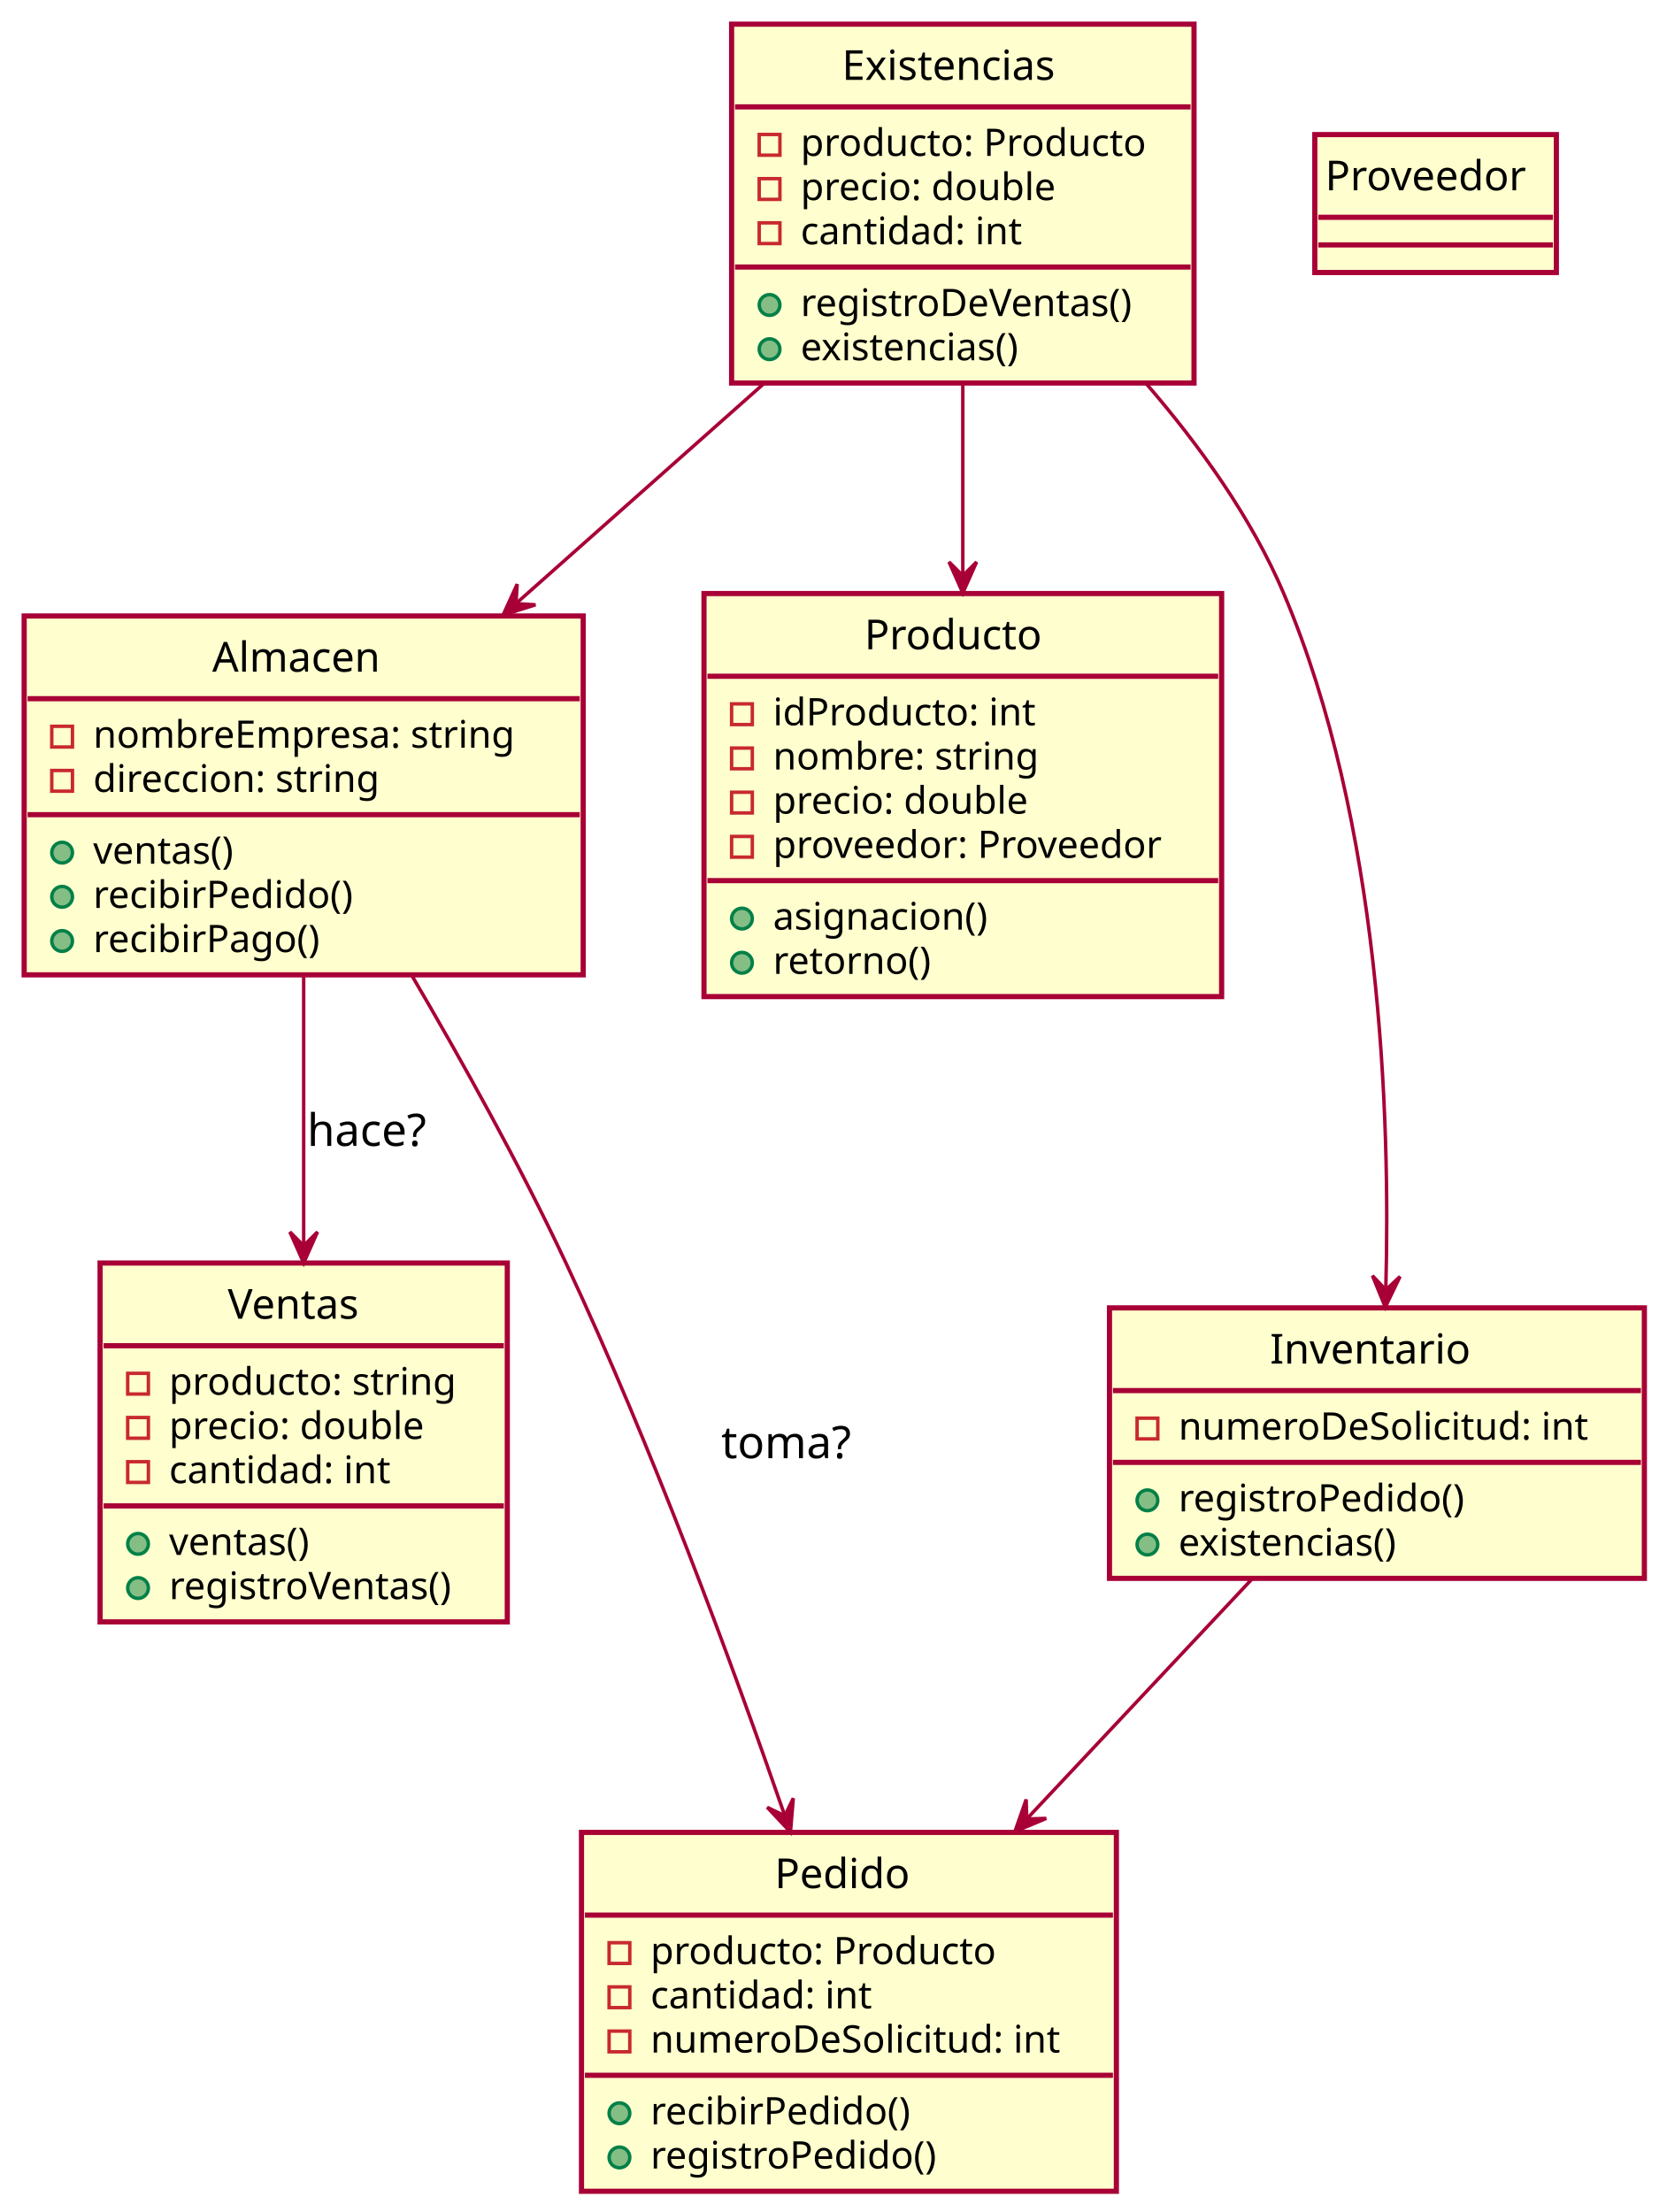
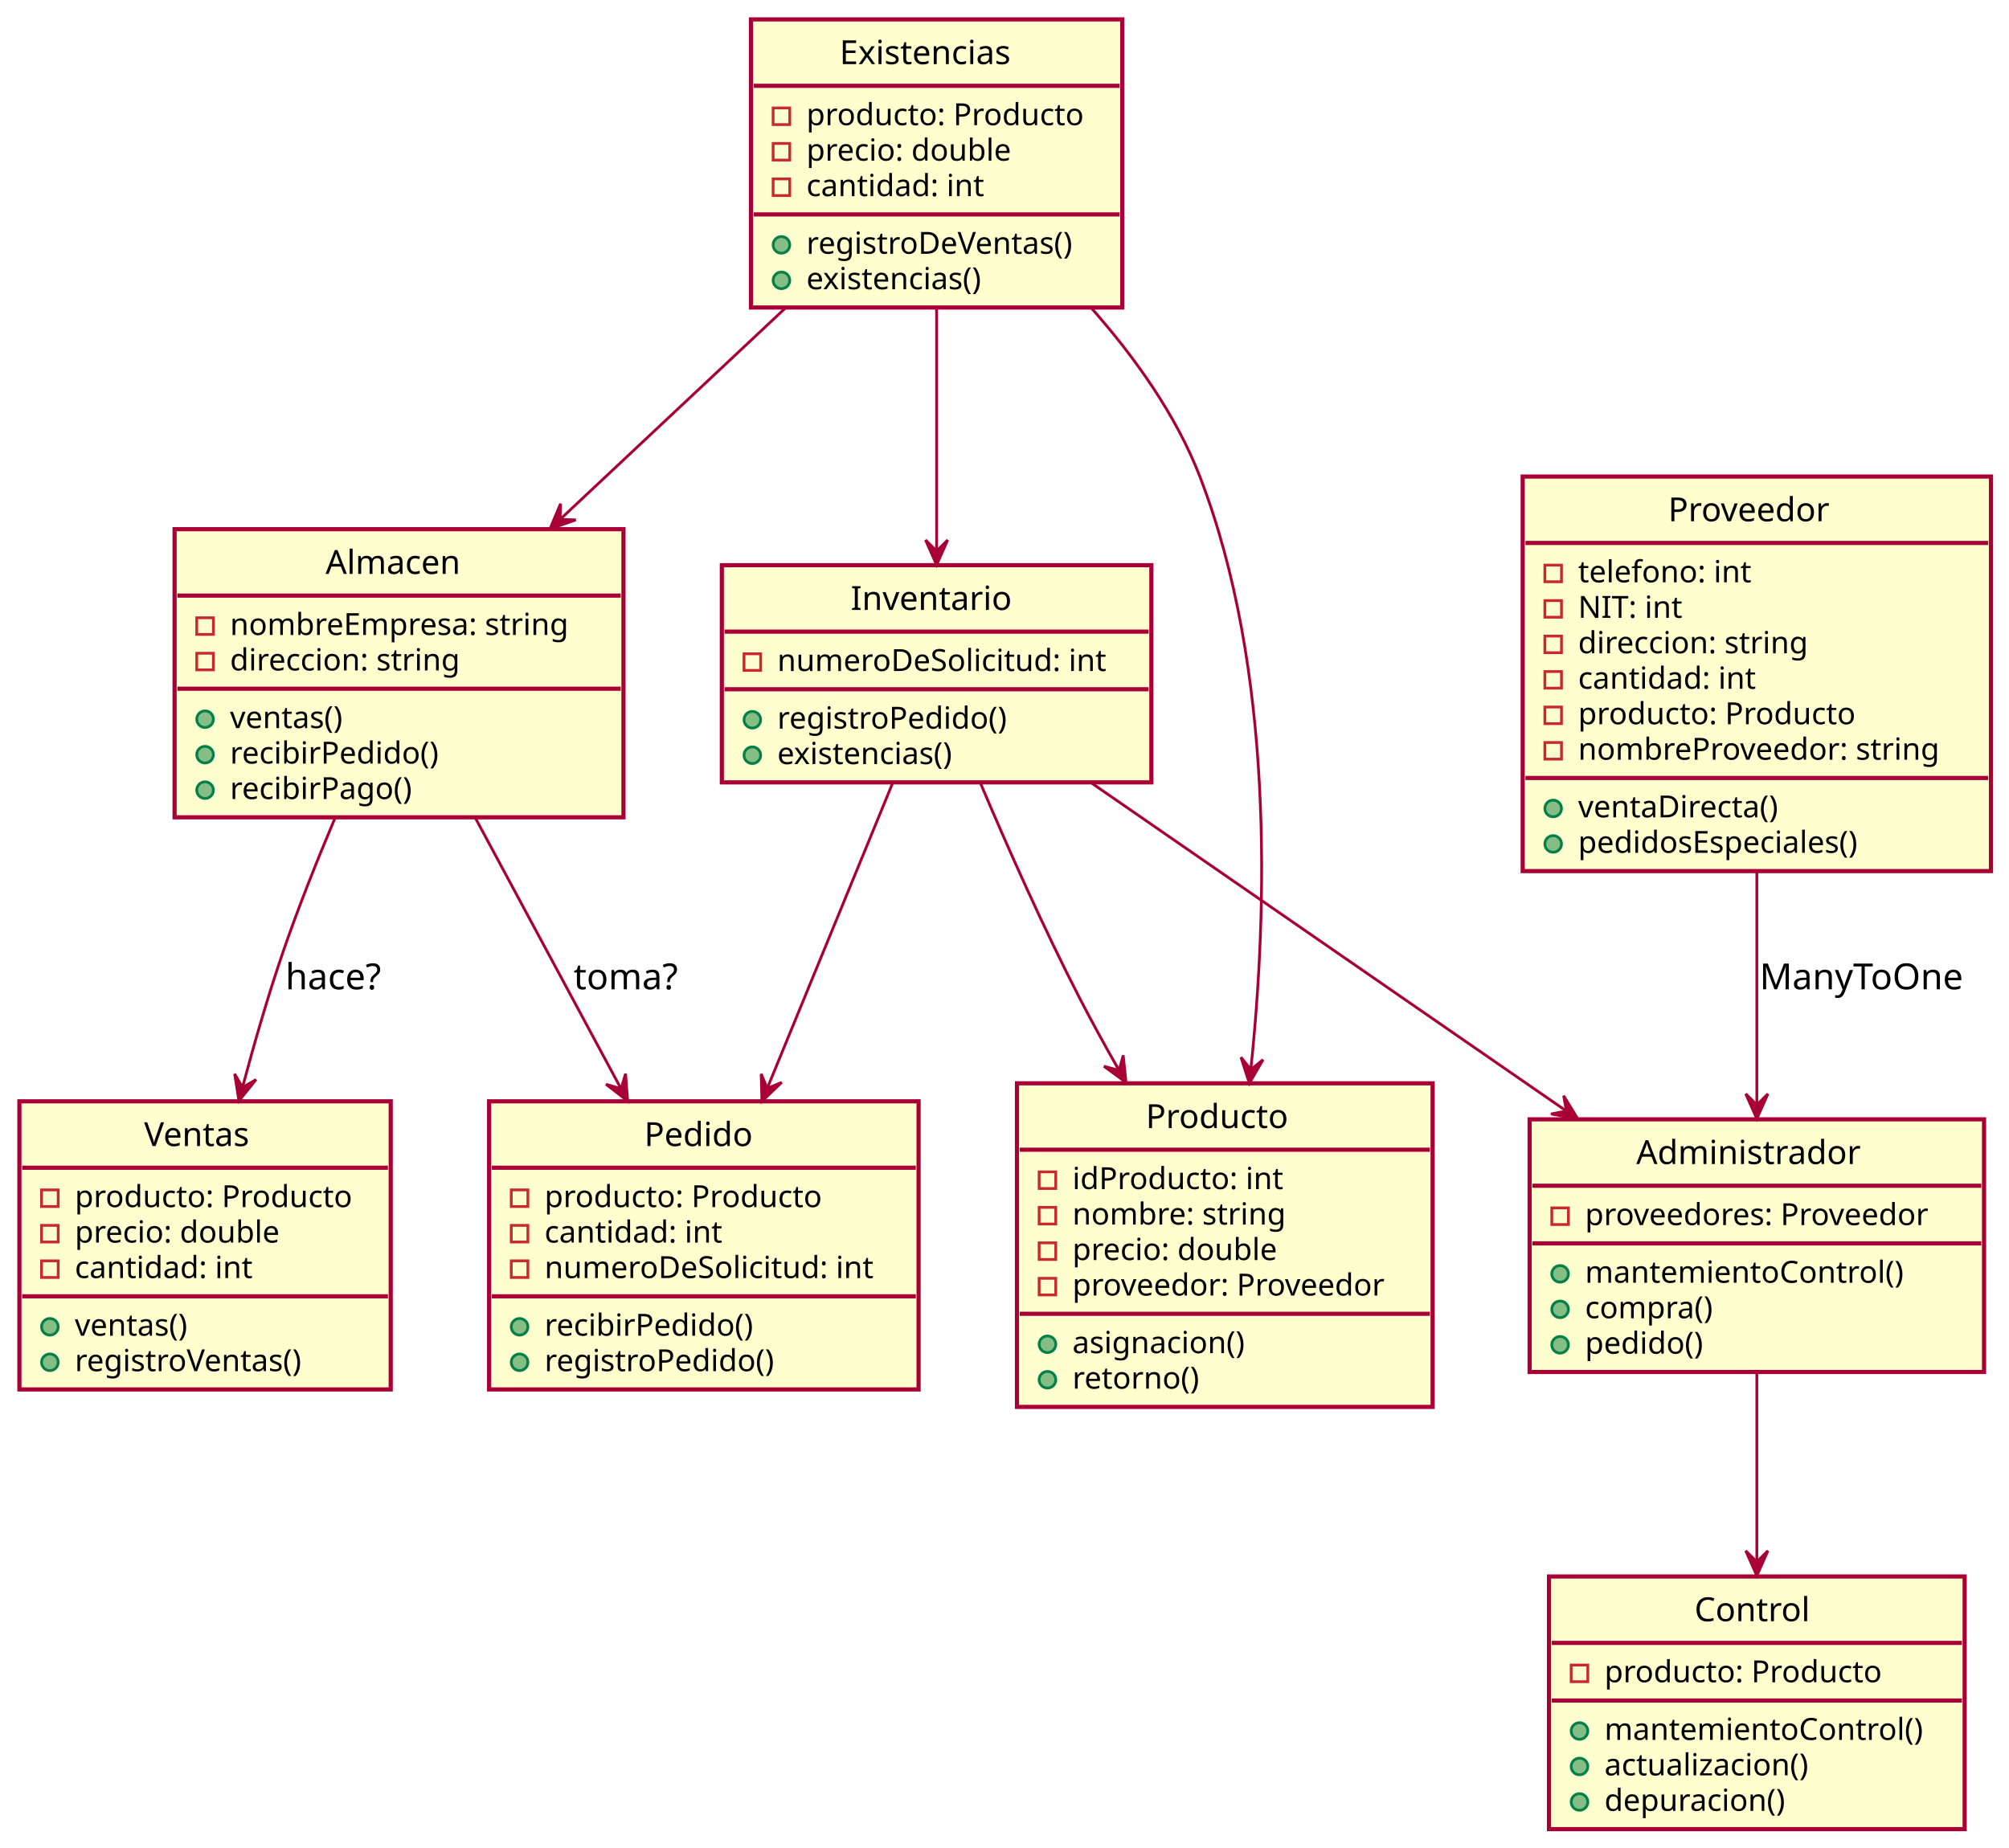
- <svg xmlns="http://www.w3.org/2000/svg" contentScriptType="application/ecmascript" contentStyleType="text/css" height="641px" preserveAspectRatio="none" style="width:483px;height:641px;" version="1.1" viewBox="0 0 483 641" width="483px" zoomAndPan="magnify">
+ <svg xmlns="http://www.w3.org/2000/svg" contentScriptType="application/ecmascript" contentStyleType="text/css" height="667px" preserveAspectRatio="none" style="width:725px;height:667px;" version="1.1" viewBox="0 0 725 667" width="725px" zoomAndPan="magnify">
  <defs />
  <g>
-     <rect codeLine="4" fill="#FEFECE" height="103.992" id="Ventas" style="stroke: #A80036; stroke-width: 1.5;" width="118" x="29" y="366" />
-     <text fill="#000000" font-family="sans-serif" font-size="12" lengthAdjust="spacingAndGlyphs" textLength="44" x="66" y="382.139">Ventas</text>
-     <line style="stroke: #A80036; stroke-width: 1.5;" x1="30" x2="146" y1="389.969" y2="389.969" />
-     <rect fill="none" height="6" style="stroke: #C82930; stroke-width: 1.0;" width="6" x="37" y="397.969" />
-     <text fill="#000000" font-family="sans-serif" font-size="11" lengthAdjust="spacingAndGlyphs" textLength="91" x="49" y="404.179">producto: string</text>
-     <rect fill="none" height="6" style="stroke: #C82930; stroke-width: 1.0;" width="6" x="37" y="410.773" />
-     <text fill="#000000" font-family="sans-serif" font-size="11" lengthAdjust="spacingAndGlyphs" textLength="81" x="49" y="416.984">precio: double</text>
-     <rect fill="none" height="6" style="stroke: #C82930; stroke-width: 1.0;" width="6" x="37" y="423.578" />
-     <text fill="#000000" font-family="sans-serif" font-size="11" lengthAdjust="spacingAndGlyphs" textLength="70" x="49" y="429.789">cantidad: int</text>
-     <line style="stroke: #A80036; stroke-width: 1.5;" x1="30" x2="146" y1="436.383" y2="436.383" />
-     <ellipse cx="40" cy="447.383" fill="#84BE84" rx="3" ry="3" style="stroke: #038048; stroke-width: 1.0;" />
-     <text fill="#000000" font-family="sans-serif" font-size="11" lengthAdjust="spacingAndGlyphs" textLength="46" x="49" y="450.593">ventas()</text>
-     <ellipse cx="40" cy="460.188" fill="#84BE84" rx="3" ry="3" style="stroke: #038048; stroke-width: 1.0;" />
-     <text fill="#000000" font-family="sans-serif" font-size="11" lengthAdjust="spacingAndGlyphs" textLength="92" x="49" y="463.398">registroVentas()</text>
-     <rect codeLine="12" fill="#FEFECE" height="103.992" id="Almacen" style="stroke: #A80036; stroke-width: 1.5;" width="162" x="7" y="178.5" />
-     <text fill="#000000" font-family="sans-serif" font-size="12" lengthAdjust="spacingAndGlyphs" textLength="53" x="61.5" y="194.639">Almacen</text>
-     <line style="stroke: #A80036; stroke-width: 1.5;" x1="8" x2="168" y1="202.469" y2="202.469" />
-     <rect fill="none" height="6" style="stroke: #C82930; stroke-width: 1.0;" width="6" x="15" y="210.469" />
-     <text fill="#000000" font-family="sans-serif" font-size="11" lengthAdjust="spacingAndGlyphs" textLength="136" x="27" y="216.679">nombreEmpresa: string</text>
-     <rect fill="none" height="6" style="stroke: #C82930; stroke-width: 1.0;" width="6" x="15" y="223.273" />
-     <text fill="#000000" font-family="sans-serif" font-size="11" lengthAdjust="spacingAndGlyphs" textLength="92" x="27" y="229.484">direccion: string</text>
-     <line style="stroke: #A80036; stroke-width: 1.5;" x1="8" x2="168" y1="236.078" y2="236.078" />
-     <ellipse cx="18" cy="247.078" fill="#84BE84" rx="3" ry="3" style="stroke: #038048; stroke-width: 1.0;" />
-     <text fill="#000000" font-family="sans-serif" font-size="11" lengthAdjust="spacingAndGlyphs" textLength="46" x="27" y="250.289">ventas()</text>
-     <ellipse cx="18" cy="259.883" fill="#84BE84" rx="3" ry="3" style="stroke: #038048; stroke-width: 1.0;" />
-     <text fill="#000000" font-family="sans-serif" font-size="11" lengthAdjust="spacingAndGlyphs" textLength="82" x="27" y="263.093">recibirPedido()</text>
-     <ellipse cx="18" cy="272.688" fill="#84BE84" rx="3" ry="3" style="stroke: #038048; stroke-width: 1.0;" />
-     <text fill="#000000" font-family="sans-serif" font-size="11" lengthAdjust="spacingAndGlyphs" textLength="72" x="27" y="275.898">recibirPago()</text>
-     <rect codeLine="20" fill="#FEFECE" height="103.992" id="Pedido" style="stroke: #A80036; stroke-width: 1.5;" width="155" x="168.5" y="531" />
-     <text fill="#000000" font-family="sans-serif" font-size="12" lengthAdjust="spacingAndGlyphs" textLength="43" x="224.5" y="547.139">Pedido</text>
-     <line style="stroke: #A80036; stroke-width: 1.5;" x1="169.5" x2="322.5" y1="554.969" y2="554.969" />
-     <rect fill="none" height="6" style="stroke: #C82930; stroke-width: 1.0;" width="6" x="176.5" y="562.969" />
-     <text fill="#000000" font-family="sans-serif" font-size="11" lengthAdjust="spacingAndGlyphs" textLength="108" x="188.5" y="569.179">producto: Producto</text>
-     <rect fill="none" height="6" style="stroke: #C82930; stroke-width: 1.0;" width="6" x="176.5" y="575.773" />
-     <text fill="#000000" font-family="sans-serif" font-size="11" lengthAdjust="spacingAndGlyphs" textLength="70" x="188.5" y="581.984">cantidad: int</text>
-     <rect fill="none" height="6" style="stroke: #C82930; stroke-width: 1.0;" width="6" x="176.5" y="588.578" />
-     <text fill="#000000" font-family="sans-serif" font-size="11" lengthAdjust="spacingAndGlyphs" textLength="129" x="188.5" y="594.789">numeroDeSolicitud: int</text>
-     <line style="stroke: #A80036; stroke-width: 1.5;" x1="169.5" x2="322.5" y1="601.383" y2="601.383" />
-     <ellipse cx="179.5" cy="612.383" fill="#84BE84" rx="3" ry="3" style="stroke: #038048; stroke-width: 1.0;" />
-     <text fill="#000000" font-family="sans-serif" font-size="11" lengthAdjust="spacingAndGlyphs" textLength="82" x="188.5" y="615.593">recibirPedido()</text>
-     <ellipse cx="179.5" cy="625.188" fill="#84BE84" rx="3" ry="3" style="stroke: #038048; stroke-width: 1.0;" />
-     <text fill="#000000" font-family="sans-serif" font-size="11" lengthAdjust="spacingAndGlyphs" textLength="91" x="188.5" y="628.398">registroPedido()</text>
-     <rect codeLine="28" fill="#FEFECE" height="103.992" id="Existencias" style="stroke: #A80036; stroke-width: 1.5;" width="134" x="212" y="7" />
-     <text fill="#000000" font-family="sans-serif" font-size="12" lengthAdjust="spacingAndGlyphs" textLength="70" x="244" y="23.139">Existencias</text>
-     <line style="stroke: #A80036; stroke-width: 1.5;" x1="213" x2="345" y1="30.969" y2="30.969" />
-     <rect fill="none" height="6" style="stroke: #C82930; stroke-width: 1.0;" width="6" x="220" y="38.969" />
-     <text fill="#000000" font-family="sans-serif" font-size="11" lengthAdjust="spacingAndGlyphs" textLength="108" x="232" y="45.179">producto: Producto</text>
-     <rect fill="none" height="6" style="stroke: #C82930; stroke-width: 1.0;" width="6" x="220" y="51.773" />
-     <text fill="#000000" font-family="sans-serif" font-size="11" lengthAdjust="spacingAndGlyphs" textLength="81" x="232" y="57.984">precio: double</text>
-     <rect fill="none" height="6" style="stroke: #C82930; stroke-width: 1.0;" width="6" x="220" y="64.578" />
-     <text fill="#000000" font-family="sans-serif" font-size="11" lengthAdjust="spacingAndGlyphs" textLength="70" x="232" y="70.789">cantidad: int</text>
-     <line style="stroke: #A80036; stroke-width: 1.5;" x1="213" x2="345" y1="77.383" y2="77.383" />
-     <ellipse cx="223" cy="88.383" fill="#84BE84" rx="3" ry="3" style="stroke: #038048; stroke-width: 1.0;" />
-     <text fill="#000000" font-family="sans-serif" font-size="11" lengthAdjust="spacingAndGlyphs" textLength="107" x="232" y="91.593">registroDeVentas()</text>
-     <ellipse cx="223" cy="101.188" fill="#84BE84" rx="3" ry="3" style="stroke: #038048; stroke-width: 1.0;" />
-     <text fill="#000000" font-family="sans-serif" font-size="11" lengthAdjust="spacingAndGlyphs" textLength="72" x="232" y="104.398">existencias()</text>
-     <rect codeLine="36" fill="#FEFECE" height="116.797" id="Producto" style="stroke: #A80036; stroke-width: 1.5;" width="150" x="204" y="172" />
-     <text fill="#000000" font-family="sans-serif" font-size="12" lengthAdjust="spacingAndGlyphs" textLength="57" x="250.5" y="188.139">Producto</text>
-     <line style="stroke: #A80036; stroke-width: 1.5;" x1="205" x2="353" y1="195.969" y2="195.969" />
-     <rect fill="none" height="6" style="stroke: #C82930; stroke-width: 1.0;" width="6" x="212" y="203.969" />
-     <text fill="#000000" font-family="sans-serif" font-size="11" lengthAdjust="spacingAndGlyphs" textLength="82" x="224" y="210.179">idProducto: int</text>
-     <rect fill="none" height="6" style="stroke: #C82930; stroke-width: 1.0;" width="6" x="212" y="216.773" />
-     <text fill="#000000" font-family="sans-serif" font-size="11" lengthAdjust="spacingAndGlyphs" textLength="85" x="224" y="222.984">nombre: string</text>
-     <rect fill="none" height="6" style="stroke: #C82930; stroke-width: 1.0;" width="6" x="212" y="229.578" />
-     <text fill="#000000" font-family="sans-serif" font-size="11" lengthAdjust="spacingAndGlyphs" textLength="81" x="224" y="235.789">precio: double</text>
-     <rect fill="none" height="6" style="stroke: #C82930; stroke-width: 1.0;" width="6" x="212" y="242.383" />
-     <text fill="#000000" font-family="sans-serif" font-size="11" lengthAdjust="spacingAndGlyphs" textLength="124" x="224" y="248.593">proveedor: Proveedor</text>
-     <line style="stroke: #A80036; stroke-width: 1.5;" x1="205" x2="353" y1="255.188" y2="255.188" />
-     <ellipse cx="215" cy="266.188" fill="#84BE84" rx="3" ry="3" style="stroke: #038048; stroke-width: 1.0;" />
-     <text fill="#000000" font-family="sans-serif" font-size="11" lengthAdjust="spacingAndGlyphs" textLength="69" x="224" y="269.398">asignacion()</text>
-     <ellipse cx="215" cy="278.992" fill="#84BE84" rx="3" ry="3" style="stroke: #038048; stroke-width: 1.0;" />
-     <text fill="#000000" font-family="sans-serif" font-size="11" lengthAdjust="spacingAndGlyphs" textLength="50" x="224" y="282.203">retorno()</text>
-     <rect codeLine="45" fill="#FEFECE" height="78.383" id="Inventario" style="stroke: #A80036; stroke-width: 1.5;" width="155" x="321.5" y="379" />
-     <text fill="#000000" font-family="sans-serif" font-size="12" lengthAdjust="spacingAndGlyphs" textLength="62" x="368" y="395.139">Inventario</text>
-     <line style="stroke: #A80036; stroke-width: 1.5;" x1="322.5" x2="475.5" y1="402.969" y2="402.969" />
-     <rect fill="none" height="6" style="stroke: #C82930; stroke-width: 1.0;" width="6" x="329.5" y="410.969" />
-     <text fill="#000000" font-family="sans-serif" font-size="11" lengthAdjust="spacingAndGlyphs" textLength="129" x="341.5" y="417.179">numeroDeSolicitud: int</text>
-     <line style="stroke: #A80036; stroke-width: 1.5;" x1="322.5" x2="475.5" y1="423.773" y2="423.773" />
-     <ellipse cx="332.5" cy="434.773" fill="#84BE84" rx="3" ry="3" style="stroke: #038048; stroke-width: 1.0;" />
-     <text fill="#000000" font-family="sans-serif" font-size="11" lengthAdjust="spacingAndGlyphs" textLength="91" x="341.5" y="437.984">registroPedido()</text>
-     <ellipse cx="332.5" cy="447.578" fill="#84BE84" rx="3" ry="3" style="stroke: #038048; stroke-width: 1.0;" />
-     <text fill="#000000" font-family="sans-serif" font-size="11" lengthAdjust="spacingAndGlyphs" textLength="72" x="341.5" y="450.789">existencias()</text>
-     <rect codeLine="51" fill="#FEFECE" height="39.969" id="Proveedor" style="stroke: #A80036; stroke-width: 1.5;" width="70" x="381" y="39" />
-     <text fill="#000000" font-family="sans-serif" font-size="12" lengthAdjust="spacingAndGlyphs" textLength="64" x="384" y="55.139">Proveedor</text>
-     <line style="stroke: #A80036; stroke-width: 1.5;" x1="382" x2="450" y1="62.969" y2="62.969" />
-     <line style="stroke: #A80036; stroke-width: 1.5;" x1="382" x2="450" y1="70.969" y2="70.969" />
-     <path codeLine="53" d="M88,282.68 C88,306.91 88,335.91 88,360.75 " fill="none" id="Almacen-to-Ventas" style="stroke: #A80036; stroke-width: 1.0;" />
-     <polygon fill="#A80036" points="88,365.99,92,356.99,88,360.99,84,356.99,88,365.99" style="stroke: #A80036; stroke-width: 1.0;" />
-     <text fill="#000000" font-family="sans-serif" font-size="13" lengthAdjust="spacingAndGlyphs" textLength="38" x="89" y="332.067">hace?</text>
-     <path codeLine="54" d="M119.29,282.59 C133.8,307.32 150.73,337.71 164,366 C188.9,419.08 212.1,481.97 227.42,526.16 " fill="none" id="Almacen-to-Pedido" style="stroke: #A80036; stroke-width: 1.0;" />
-     <polygon fill="#A80036" points="229.06,530.91,229.875,521.095,227.415,526.188,222.321,523.728,229.06,530.91" style="stroke: #A80036; stroke-width: 1.0;" />
-     <text fill="#000000" font-family="sans-serif" font-size="13" lengthAdjust="spacingAndGlyphs" textLength="41" x="209" y="422.567">toma?</text>
-     <path codeLine="55" d="M221.43,111.09 C198.8,131.17 172.77,154.27 149.74,174.71 " fill="none" id="Existencias-to-Almacen" style="stroke: #A80036; stroke-width: 1.0;" />
-     <polygon fill="#A80036" points="145.78,178.23,155.17,175.258,149.523,174.915,149.866,169.269,145.78,178.23" style="stroke: #A80036; stroke-width: 1.0;" />
-     <path codeLine="56" d="M279,111.32 C279,128.77 279,148.48 279,166.73 " fill="none" id="Existencias-to-Producto" style="stroke: #A80036; stroke-width: 1.0;" />
-     <polygon fill="#A80036" points="279,171.84,283,162.84,279,166.84,275,162.84,279,171.84" style="stroke: #A80036; stroke-width: 1.0;" />
-     <path codeLine="57" d="M363.13,457.22 C343.59,478.03 319.08,504.14 297.53,527.1 " fill="none" id="Inventario-to-Pedido" style="stroke: #A80036; stroke-width: 1.0;" />
-     <polygon fill="#A80036" points="294.1,530.75,303.181,526.938,297.527,527.109,297.356,521.455,294.1,530.75" style="stroke: #A80036; stroke-width: 1.0;" />
-     <path codeLine="58" d="M332.2,111.23 C347.55,129 362.67,150.01 372,172 C400.12,238.27 402.94,323.23 401.57,373.71 " fill="none" id="Existencias-to-Inventario" style="stroke: #A80036; stroke-width: 1.0;" />
-     <polygon fill="#A80036" points="401.42,378.79,405.701,369.92,401.577,373.793,397.705,369.669,401.42,378.79" style="stroke: #A80036; stroke-width: 1.0;" />
+     <rect codeLine="4" fill="#FEFECE" height="103.992" id="Ventas" style="stroke: #A80036; stroke-width: 1.5;" width="134" x="7" y="397.5" />
+     <text fill="#000000" font-family="sans-serif" font-size="12" lengthAdjust="spacingAndGlyphs" textLength="44" x="52" y="413.639">Ventas</text>
+     <line style="stroke: #A80036; stroke-width: 1.5;" x1="8" x2="140" y1="421.469" y2="421.469" />
+     <rect fill="none" height="6" style="stroke: #C82930; stroke-width: 1.0;" width="6" x="15" y="429.469" />
+     <text fill="#000000" font-family="sans-serif" font-size="11" lengthAdjust="spacingAndGlyphs" textLength="108" x="27" y="435.679">producto: Producto</text>
+     <rect fill="none" height="6" style="stroke: #C82930; stroke-width: 1.0;" width="6" x="15" y="442.273" />
+     <text fill="#000000" font-family="sans-serif" font-size="11" lengthAdjust="spacingAndGlyphs" textLength="81" x="27" y="448.484">precio: double</text>
+     <rect fill="none" height="6" style="stroke: #C82930; stroke-width: 1.0;" width="6" x="15" y="455.078" />
+     <text fill="#000000" font-family="sans-serif" font-size="11" lengthAdjust="spacingAndGlyphs" textLength="70" x="27" y="461.289">cantidad: int</text>
+     <line style="stroke: #A80036; stroke-width: 1.5;" x1="8" x2="140" y1="467.883" y2="467.883" />
+     <ellipse cx="18" cy="478.883" fill="#84BE84" rx="3" ry="3" style="stroke: #038048; stroke-width: 1.0;" />
+     <text fill="#000000" font-family="sans-serif" font-size="11" lengthAdjust="spacingAndGlyphs" textLength="46" x="27" y="482.093">ventas()</text>
+     <ellipse cx="18" cy="491.688" fill="#84BE84" rx="3" ry="3" style="stroke: #038048; stroke-width: 1.0;" />
+     <text fill="#000000" font-family="sans-serif" font-size="11" lengthAdjust="spacingAndGlyphs" textLength="92" x="27" y="494.898">registroVentas()</text>
+     <rect codeLine="12" fill="#FEFECE" height="103.992" id="Almacen" style="stroke: #A80036; stroke-width: 1.5;" width="162" x="63" y="191" />
+     <text fill="#000000" font-family="sans-serif" font-size="12" lengthAdjust="spacingAndGlyphs" textLength="53" x="117.5" y="207.139">Almacen</text>
+     <line style="stroke: #A80036; stroke-width: 1.5;" x1="64" x2="224" y1="214.969" y2="214.969" />
+     <rect fill="none" height="6" style="stroke: #C82930; stroke-width: 1.0;" width="6" x="71" y="222.969" />
+     <text fill="#000000" font-family="sans-serif" font-size="11" lengthAdjust="spacingAndGlyphs" textLength="136" x="83" y="229.179">nombreEmpresa: string</text>
+     <rect fill="none" height="6" style="stroke: #C82930; stroke-width: 1.0;" width="6" x="71" y="235.773" />
+     <text fill="#000000" font-family="sans-serif" font-size="11" lengthAdjust="spacingAndGlyphs" textLength="92" x="83" y="241.984">direccion: string</text>
+     <line style="stroke: #A80036; stroke-width: 1.5;" x1="64" x2="224" y1="248.578" y2="248.578" />
+     <ellipse cx="74" cy="259.578" fill="#84BE84" rx="3" ry="3" style="stroke: #038048; stroke-width: 1.0;" />
+     <text fill="#000000" font-family="sans-serif" font-size="11" lengthAdjust="spacingAndGlyphs" textLength="46" x="83" y="262.789">ventas()</text>
+     <ellipse cx="74" cy="272.383" fill="#84BE84" rx="3" ry="3" style="stroke: #038048; stroke-width: 1.0;" />
+     <text fill="#000000" font-family="sans-serif" font-size="11" lengthAdjust="spacingAndGlyphs" textLength="82" x="83" y="275.593">recibirPedido()</text>
+     <ellipse cx="74" cy="285.188" fill="#84BE84" rx="3" ry="3" style="stroke: #038048; stroke-width: 1.0;" />
+     <text fill="#000000" font-family="sans-serif" font-size="11" lengthAdjust="spacingAndGlyphs" textLength="72" x="83" y="288.398">recibirPago()</text>
+     <rect codeLine="20" fill="#FEFECE" height="103.992" id="Pedido" style="stroke: #A80036; stroke-width: 1.5;" width="155" x="176.5" y="397.5" />
+     <text fill="#000000" font-family="sans-serif" font-size="12" lengthAdjust="spacingAndGlyphs" textLength="43" x="232.5" y="413.639">Pedido</text>
+     <line style="stroke: #A80036; stroke-width: 1.5;" x1="177.5" x2="330.5" y1="421.469" y2="421.469" />
+     <rect fill="none" height="6" style="stroke: #C82930; stroke-width: 1.0;" width="6" x="184.5" y="429.469" />
+     <text fill="#000000" font-family="sans-serif" font-size="11" lengthAdjust="spacingAndGlyphs" textLength="108" x="196.5" y="435.679">producto: Producto</text>
+     <rect fill="none" height="6" style="stroke: #C82930; stroke-width: 1.0;" width="6" x="184.5" y="442.273" />
+     <text fill="#000000" font-family="sans-serif" font-size="11" lengthAdjust="spacingAndGlyphs" textLength="70" x="196.5" y="448.484">cantidad: int</text>
+     <rect fill="none" height="6" style="stroke: #C82930; stroke-width: 1.0;" width="6" x="184.5" y="455.078" />
+     <text fill="#000000" font-family="sans-serif" font-size="11" lengthAdjust="spacingAndGlyphs" textLength="129" x="196.5" y="461.289">numeroDeSolicitud: int</text>
+     <line style="stroke: #A80036; stroke-width: 1.5;" x1="177.5" x2="330.5" y1="467.883" y2="467.883" />
+     <ellipse cx="187.5" cy="478.883" fill="#84BE84" rx="3" ry="3" style="stroke: #038048; stroke-width: 1.0;" />
+     <text fill="#000000" font-family="sans-serif" font-size="11" lengthAdjust="spacingAndGlyphs" textLength="82" x="196.5" y="482.093">recibirPedido()</text>
+     <ellipse cx="187.5" cy="491.688" fill="#84BE84" rx="3" ry="3" style="stroke: #038048; stroke-width: 1.0;" />
+     <text fill="#000000" font-family="sans-serif" font-size="11" lengthAdjust="spacingAndGlyphs" textLength="91" x="196.5" y="494.898">registroPedido()</text>
+     <rect codeLine="28" fill="#FEFECE" height="103.992" id="Existencias" style="stroke: #A80036; stroke-width: 1.5;" width="134" x="271" y="7" />
+     <text fill="#000000" font-family="sans-serif" font-size="12" lengthAdjust="spacingAndGlyphs" textLength="70" x="303" y="23.139">Existencias</text>
+     <line style="stroke: #A80036; stroke-width: 1.5;" x1="272" x2="404" y1="30.969" y2="30.969" />
+     <rect fill="none" height="6" style="stroke: #C82930; stroke-width: 1.0;" width="6" x="279" y="38.969" />
+     <text fill="#000000" font-family="sans-serif" font-size="11" lengthAdjust="spacingAndGlyphs" textLength="108" x="291" y="45.179">producto: Producto</text>
+     <rect fill="none" height="6" style="stroke: #C82930; stroke-width: 1.0;" width="6" x="279" y="51.773" />
+     <text fill="#000000" font-family="sans-serif" font-size="11" lengthAdjust="spacingAndGlyphs" textLength="81" x="291" y="57.984">precio: double</text>
+     <rect fill="none" height="6" style="stroke: #C82930; stroke-width: 1.0;" width="6" x="279" y="64.578" />
+     <text fill="#000000" font-family="sans-serif" font-size="11" lengthAdjust="spacingAndGlyphs" textLength="70" x="291" y="70.789">cantidad: int</text>
+     <line style="stroke: #A80036; stroke-width: 1.5;" x1="272" x2="404" y1="77.383" y2="77.383" />
+     <ellipse cx="282" cy="88.383" fill="#84BE84" rx="3" ry="3" style="stroke: #038048; stroke-width: 1.0;" />
+     <text fill="#000000" font-family="sans-serif" font-size="11" lengthAdjust="spacingAndGlyphs" textLength="107" x="291" y="91.593">registroDeVentas()</text>
+     <ellipse cx="282" cy="101.188" fill="#84BE84" rx="3" ry="3" style="stroke: #038048; stroke-width: 1.0;" />
+     <text fill="#000000" font-family="sans-serif" font-size="11" lengthAdjust="spacingAndGlyphs" textLength="72" x="291" y="104.398">existencias()</text>
+     <rect codeLine="36" fill="#FEFECE" height="116.797" id="Producto" style="stroke: #A80036; stroke-width: 1.5;" width="150" x="367" y="391" />
+     <text fill="#000000" font-family="sans-serif" font-size="12" lengthAdjust="spacingAndGlyphs" textLength="57" x="413.5" y="407.139">Producto</text>
+     <line style="stroke: #A80036; stroke-width: 1.5;" x1="368" x2="516" y1="414.969" y2="414.969" />
+     <rect fill="none" height="6" style="stroke: #C82930; stroke-width: 1.0;" width="6" x="375" y="422.969" />
+     <text fill="#000000" font-family="sans-serif" font-size="11" lengthAdjust="spacingAndGlyphs" textLength="82" x="387" y="429.179">idProducto: int</text>
+     <rect fill="none" height="6" style="stroke: #C82930; stroke-width: 1.0;" width="6" x="375" y="435.773" />
+     <text fill="#000000" font-family="sans-serif" font-size="11" lengthAdjust="spacingAndGlyphs" textLength="85" x="387" y="441.984">nombre: string</text>
+     <rect fill="none" height="6" style="stroke: #C82930; stroke-width: 1.0;" width="6" x="375" y="448.578" />
+     <text fill="#000000" font-family="sans-serif" font-size="11" lengthAdjust="spacingAndGlyphs" textLength="81" x="387" y="454.789">precio: double</text>
+     <rect fill="none" height="6" style="stroke: #C82930; stroke-width: 1.0;" width="6" x="375" y="461.383" />
+     <text fill="#000000" font-family="sans-serif" font-size="11" lengthAdjust="spacingAndGlyphs" textLength="124" x="387" y="467.593">proveedor: Proveedor</text>
+     <line style="stroke: #A80036; stroke-width: 1.5;" x1="368" x2="516" y1="474.188" y2="474.188" />
+     <ellipse cx="378" cy="485.188" fill="#84BE84" rx="3" ry="3" style="stroke: #038048; stroke-width: 1.0;" />
+     <text fill="#000000" font-family="sans-serif" font-size="11" lengthAdjust="spacingAndGlyphs" textLength="69" x="387" y="488.398">asignacion()</text>
+     <ellipse cx="378" cy="497.992" fill="#84BE84" rx="3" ry="3" style="stroke: #038048; stroke-width: 1.0;" />
+     <text fill="#000000" font-family="sans-serif" font-size="11" lengthAdjust="spacingAndGlyphs" textLength="50" x="387" y="501.203">retorno()</text>
+     <rect codeLine="45" fill="#FEFECE" height="78.383" id="Inventario" style="stroke: #A80036; stroke-width: 1.5;" width="155" x="260.5" y="204" />
+     <text fill="#000000" font-family="sans-serif" font-size="12" lengthAdjust="spacingAndGlyphs" textLength="62" x="307" y="220.139">Inventario</text>
+     <line style="stroke: #A80036; stroke-width: 1.5;" x1="261.5" x2="414.5" y1="227.969" y2="227.969" />
+     <rect fill="none" height="6" style="stroke: #C82930; stroke-width: 1.0;" width="6" x="268.5" y="235.969" />
+     <text fill="#000000" font-family="sans-serif" font-size="11" lengthAdjust="spacingAndGlyphs" textLength="129" x="280.5" y="242.179">numeroDeSolicitud: int</text>
+     <line style="stroke: #A80036; stroke-width: 1.5;" x1="261.5" x2="414.5" y1="248.773" y2="248.773" />
+     <ellipse cx="271.5" cy="259.773" fill="#84BE84" rx="3" ry="3" style="stroke: #038048; stroke-width: 1.0;" />
+     <text fill="#000000" font-family="sans-serif" font-size="11" lengthAdjust="spacingAndGlyphs" textLength="91" x="280.5" y="262.984">registroPedido()</text>
+     <ellipse cx="271.5" cy="272.578" fill="#84BE84" rx="3" ry="3" style="stroke: #038048; stroke-width: 1.0;" />
+     <text fill="#000000" font-family="sans-serif" font-size="11" lengthAdjust="spacingAndGlyphs" textLength="72" x="280.5" y="275.789">existencias()</text>
+     <rect codeLine="51" fill="#FEFECE" height="142.406" id="Proveedor" style="stroke: #A80036; stroke-width: 1.5;" width="169" x="549.5" y="172" />
+     <text fill="#000000" font-family="sans-serif" font-size="12" lengthAdjust="spacingAndGlyphs" textLength="64" x="602" y="188.139">Proveedor</text>
+     <line style="stroke: #A80036; stroke-width: 1.5;" x1="550.5" x2="717.5" y1="195.969" y2="195.969" />
+     <rect fill="none" height="6" style="stroke: #C82930; stroke-width: 1.0;" width="6" x="557.5" y="203.969" />
+     <text fill="#000000" font-family="sans-serif" font-size="11" lengthAdjust="spacingAndGlyphs" textLength="68" x="569.5" y="210.179">telefono: int</text>
+     <rect fill="none" height="6" style="stroke: #C82930; stroke-width: 1.0;" width="6" x="557.5" y="216.773" />
+     <text fill="#000000" font-family="sans-serif" font-size="11" lengthAdjust="spacingAndGlyphs" textLength="40" x="569.5" y="222.984">NIT: int</text>
+     <rect fill="none" height="6" style="stroke: #C82930; stroke-width: 1.0;" width="6" x="557.5" y="229.578" />
+     <text fill="#000000" font-family="sans-serif" font-size="11" lengthAdjust="spacingAndGlyphs" textLength="92" x="569.5" y="235.789">direccion: string</text>
+     <rect fill="none" height="6" style="stroke: #C82930; stroke-width: 1.0;" width="6" x="557.5" y="242.383" />
+     <text fill="#000000" font-family="sans-serif" font-size="11" lengthAdjust="spacingAndGlyphs" textLength="70" x="569.5" y="248.593">cantidad: int</text>
+     <rect fill="none" height="6" style="stroke: #C82930; stroke-width: 1.0;" width="6" x="557.5" y="255.188" />
+     <text fill="#000000" font-family="sans-serif" font-size="11" lengthAdjust="spacingAndGlyphs" textLength="108" x="569.5" y="261.398">producto: Producto</text>
+     <rect fill="none" height="6" style="stroke: #C82930; stroke-width: 1.0;" width="6" x="557.5" y="267.992" />
+     <text fill="#000000" font-family="sans-serif" font-size="11" lengthAdjust="spacingAndGlyphs" textLength="143" x="569.5" y="274.203">nombreProveedor: string</text>
+     <line style="stroke: #A80036; stroke-width: 1.5;" x1="550.5" x2="717.5" y1="280.797" y2="280.797" />
+     <ellipse cx="560.5" cy="291.797" fill="#84BE84" rx="3" ry="3" style="stroke: #038048; stroke-width: 1.0;" />
+     <text fill="#000000" font-family="sans-serif" font-size="11" lengthAdjust="spacingAndGlyphs" textLength="79" x="569.5" y="295.007">ventaDirecta()</text>
+     <ellipse cx="560.5" cy="304.602" fill="#84BE84" rx="3" ry="3" style="stroke: #038048; stroke-width: 1.0;" />
+     <text fill="#000000" font-family="sans-serif" font-size="11" lengthAdjust="spacingAndGlyphs" textLength="114" x="569.5" y="307.812">pedidosEspeciales()</text>
+     <rect codeLine="62" fill="#FEFECE" height="91.188" id="Administrador" style="stroke: #A80036; stroke-width: 1.5;" width="164" x="552" y="404" />
+     <text fill="#000000" font-family="sans-serif" font-size="12" lengthAdjust="spacingAndGlyphs" textLength="87" x="590.5" y="420.139">Administrador</text>
+     <line style="stroke: #A80036; stroke-width: 1.5;" x1="553" x2="715" y1="427.969" y2="427.969" />
+     <rect fill="none" height="6" style="stroke: #C82930; stroke-width: 1.0;" width="6" x="560" y="435.969" />
+     <text fill="#000000" font-family="sans-serif" font-size="11" lengthAdjust="spacingAndGlyphs" textLength="138" x="572" y="442.179">proveedores: Proveedor</text>
+     <line style="stroke: #A80036; stroke-width: 1.5;" x1="553" x2="715" y1="448.773" y2="448.773" />
+     <ellipse cx="563" cy="459.773" fill="#84BE84" rx="3" ry="3" style="stroke: #038048; stroke-width: 1.0;" />
+     <text fill="#000000" font-family="sans-serif" font-size="11" lengthAdjust="spacingAndGlyphs" textLength="124" x="572" y="462.984">mantemientoControl()</text>
+     <ellipse cx="563" cy="472.578" fill="#84BE84" rx="3" ry="3" style="stroke: #038048; stroke-width: 1.0;" />
+     <text fill="#000000" font-family="sans-serif" font-size="11" lengthAdjust="spacingAndGlyphs" textLength="51" x="572" y="475.789">compra()</text>
+     <ellipse cx="563" cy="485.383" fill="#84BE84" rx="3" ry="3" style="stroke: #038048; stroke-width: 1.0;" />
+     <text fill="#000000" font-family="sans-serif" font-size="11" lengthAdjust="spacingAndGlyphs" textLength="46" x="572" y="488.593">pedido()</text>
+     <rect codeLine="69" fill="#FEFECE" height="91.188" id="Control" style="stroke: #A80036; stroke-width: 1.5;" width="150" x="559" y="569" />
+     <text fill="#000000" font-family="sans-serif" font-size="12" lengthAdjust="spacingAndGlyphs" textLength="45" x="611.5" y="585.139">Control</text>
+     <line style="stroke: #A80036; stroke-width: 1.5;" x1="560" x2="708" y1="592.969" y2="592.969" />
+     <rect fill="none" height="6" style="stroke: #C82930; stroke-width: 1.0;" width="6" x="567" y="600.969" />
+     <text fill="#000000" font-family="sans-serif" font-size="11" lengthAdjust="spacingAndGlyphs" textLength="108" x="579" y="607.179">producto: Producto</text>
+     <line style="stroke: #A80036; stroke-width: 1.5;" x1="560" x2="708" y1="613.773" y2="613.773" />
+     <ellipse cx="570" cy="624.773" fill="#84BE84" rx="3" ry="3" style="stroke: #038048; stroke-width: 1.0;" />
+     <text fill="#000000" font-family="sans-serif" font-size="11" lengthAdjust="spacingAndGlyphs" textLength="124" x="579" y="627.984">mantemientoControl()</text>
+     <ellipse cx="570" cy="637.578" fill="#84BE84" rx="3" ry="3" style="stroke: #038048; stroke-width: 1.0;" />
+     <text fill="#000000" font-family="sans-serif" font-size="11" lengthAdjust="spacingAndGlyphs" textLength="80" x="579" y="640.789">actualizacion()</text>
+     <ellipse cx="570" cy="650.383" fill="#84BE84" rx="3" ry="3" style="stroke: #038048; stroke-width: 1.0;" />
+     <text fill="#000000" font-family="sans-serif" font-size="11" lengthAdjust="spacingAndGlyphs" textLength="71" x="579" y="653.593">depuracion()</text>
+     <path codeLine="76" d="M120.95,295.13 C114.38,310.66 107.52,327.88 102,344 C96.68,359.54 91.73,376.66 87.51,392.46 " fill="none" id="Almacen-to-Ventas" style="stroke: #A80036; stroke-width: 1.0;" />
+     <polygon fill="#A80036" points="86.23,397.32,92.411,389.652,87.516,392.488,84.68,387.594,86.23,397.32" style="stroke: #A80036; stroke-width: 1.0;" />
+     <text fill="#000000" font-family="sans-serif" font-size="13" lengthAdjust="spacingAndGlyphs" textLength="38" x="103" y="357.067">hace?</text>
+     <path codeLine="77" d="M171.47,295.08 C187.49,324.84 207.69,362.41 224.1,392.92 " fill="none" id="Almacen-to-Pedido" style="stroke: #A80036; stroke-width: 1.0;" />
+     <polygon fill="#A80036" points="226.5,397.37,225.751,387.55,224.128,392.969,218.709,391.345,226.5,397.37" style="stroke: #A80036; stroke-width: 1.0;" />
+     <text fill="#000000" font-family="sans-serif" font-size="13" lengthAdjust="spacingAndGlyphs" textLength="41" x="207" y="357.067">toma?</text>
+     <path codeLine="78" d="M283.44,111.18 C258.13,134.93 228.01,163.19 202.25,187.35 " fill="none" id="Existencias-to-Almacen" style="stroke: #A80036; stroke-width: 1.0;" />
+     <polygon fill="#A80036" points="198.48,190.89,207.775,187.635,202.121,187.463,202.292,181.809,198.48,190.89" style="stroke: #A80036; stroke-width: 1.0;" />
+     <path codeLine="79" d="M393.87,111.2 C409.44,128.82 424.42,149.76 433,172 C459.79,241.49 457.43,328.25 451.4,385.86 " fill="none" id="Existencias-to-Producto" style="stroke: #A80036; stroke-width: 1.0;" />
+     <polygon fill="#A80036" points="450.85,390.99,455.803,382.477,451.393,386.019,447.851,381.609,450.85,390.99" style="stroke: #A80036; stroke-width: 1.0;" />
+     <path codeLine="80" d="M322.2,282.46 C309.42,313.58 291.25,357.81 276.88,392.8 " fill="none" id="Inventario-to-Pedido" style="stroke: #A80036; stroke-width: 1.0;" />
+     <polygon fill="#A80036" points="274.97,397.46,282.096,390.661,276.874,392.837,274.698,387.615,274.97,397.46" style="stroke: #A80036; stroke-width: 1.0;" />
+     <path codeLine="81" d="M353.63,282.21 C363.42,305.33 376.68,335.23 390,361 C394.25,369.21 398.93,377.72 403.69,386.06 " fill="none" id="Inventario-to-Producto" style="stroke: #A80036; stroke-width: 1.0;" />
+     <polygon fill="#A80036" points="406.34,390.68,405.341,380.882,403.856,386.341,398.398,384.856,406.34,390.68" style="stroke: #A80036; stroke-width: 1.0;" />
+     <path codeLine="82" d="M338,111.18 C338,138.78 338,172.47 338,198.74 " fill="none" id="Existencias-to-Inventario" style="stroke: #A80036; stroke-width: 1.0;" />
+     <polygon fill="#A80036" points="338,203.9,342,194.9,338,198.9,334,194.9,338,203.9" style="stroke: #A80036; stroke-width: 1.0;" />
+     <path codeLine="83" d="M634,314.09 C634,341.95 634,373.35 634,398.8 " fill="none" id="Proveedor-to-Administrador" style="stroke: #A80036; stroke-width: 1.0;" />
+     <polygon fill="#A80036" points="634,403.8,638,394.8,634,398.8,630,394.8,634,403.8" style="stroke: #A80036; stroke-width: 1.0;" />
+     <text fill="#000000" font-family="sans-serif" font-size="13" lengthAdjust="spacingAndGlyphs" textLength="75" x="635" y="357.067">ManyToOne</text>
+     <path codeLine="84" d="M393.33,282.22 C441.91,315.79 512.79,364.76 565.05,400.86 " fill="none" id="Inventario-to-Administrador" style="stroke: #A80036; stroke-width: 1.0;" />
+     <polygon fill="#A80036" points="569.41,403.88,564.279,395.473,565.297,401.038,559.732,402.055,569.41,403.88" style="stroke: #A80036; stroke-width: 1.0;" />
+     <path codeLine="85" d="M634,495.04 C634,516.25 634,541.69 634,563.55 " fill="none" id="Administrador-to-Control" style="stroke: #A80036; stroke-width: 1.0;" />
+     <polygon fill="#A80036" points="634,568.73,638,559.73,634,563.73,630,559.73,634,568.73" style="stroke: #A80036; stroke-width: 1.0;" />
  </g>
</svg>
